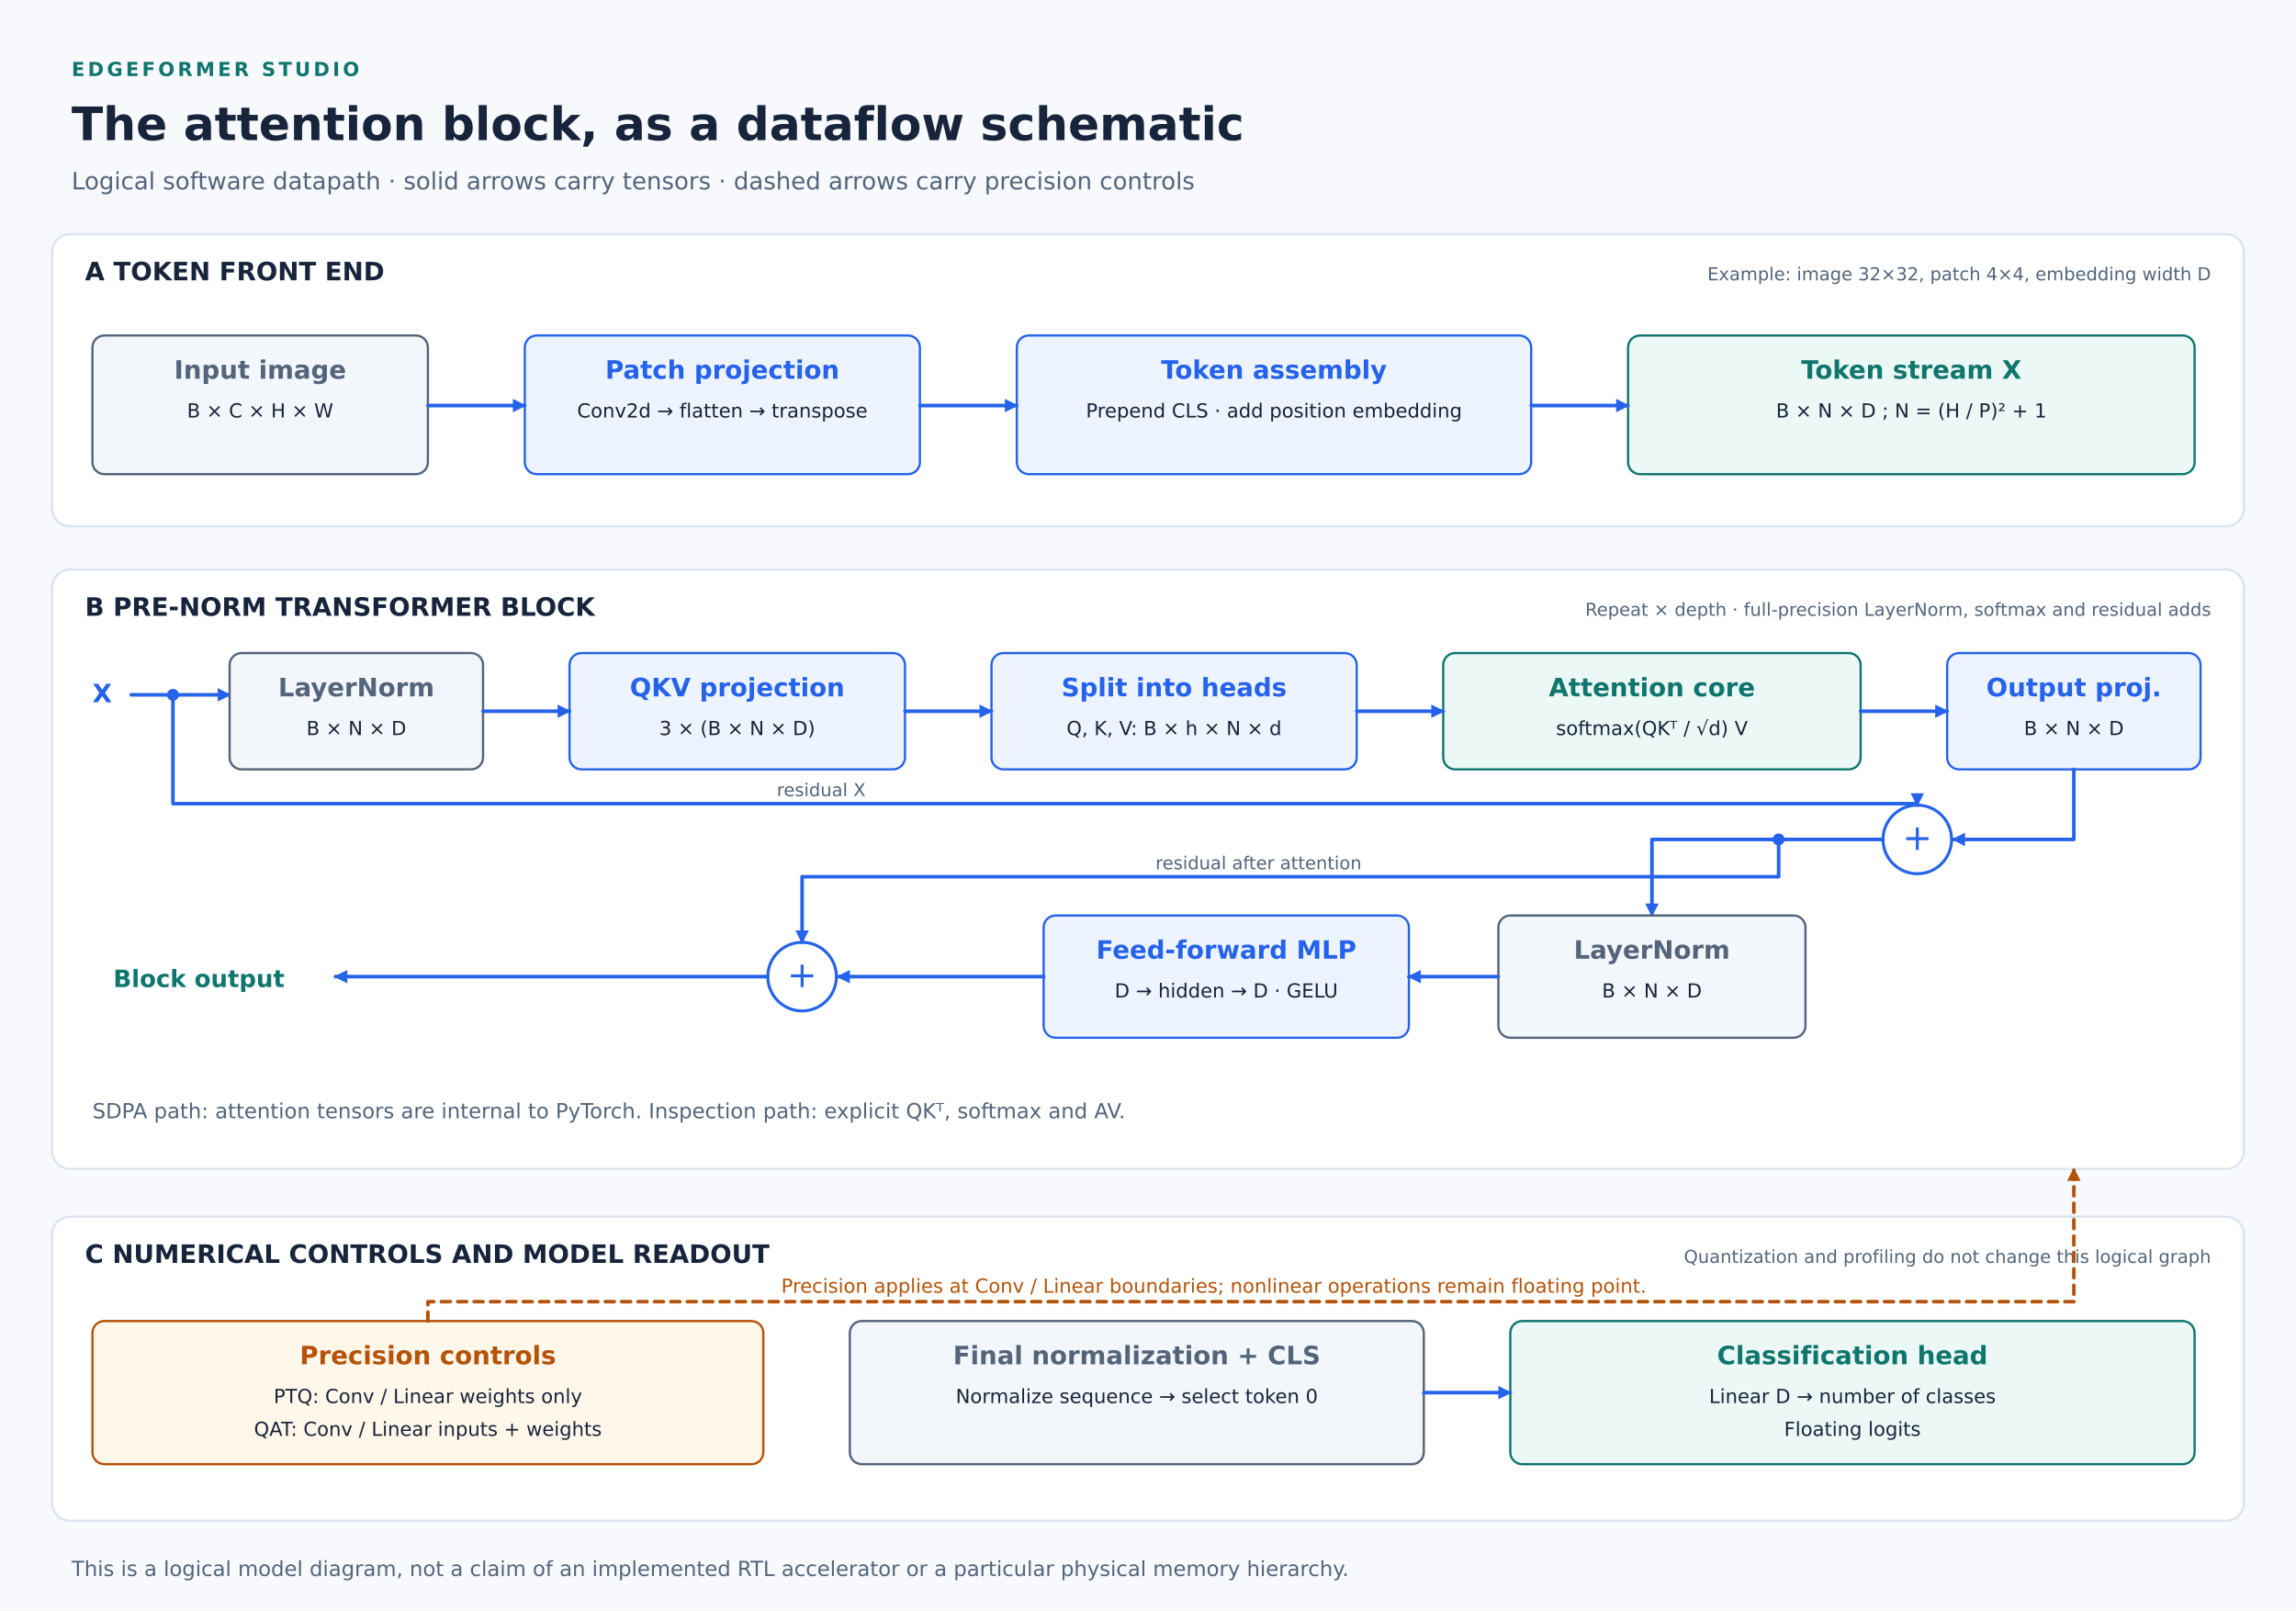
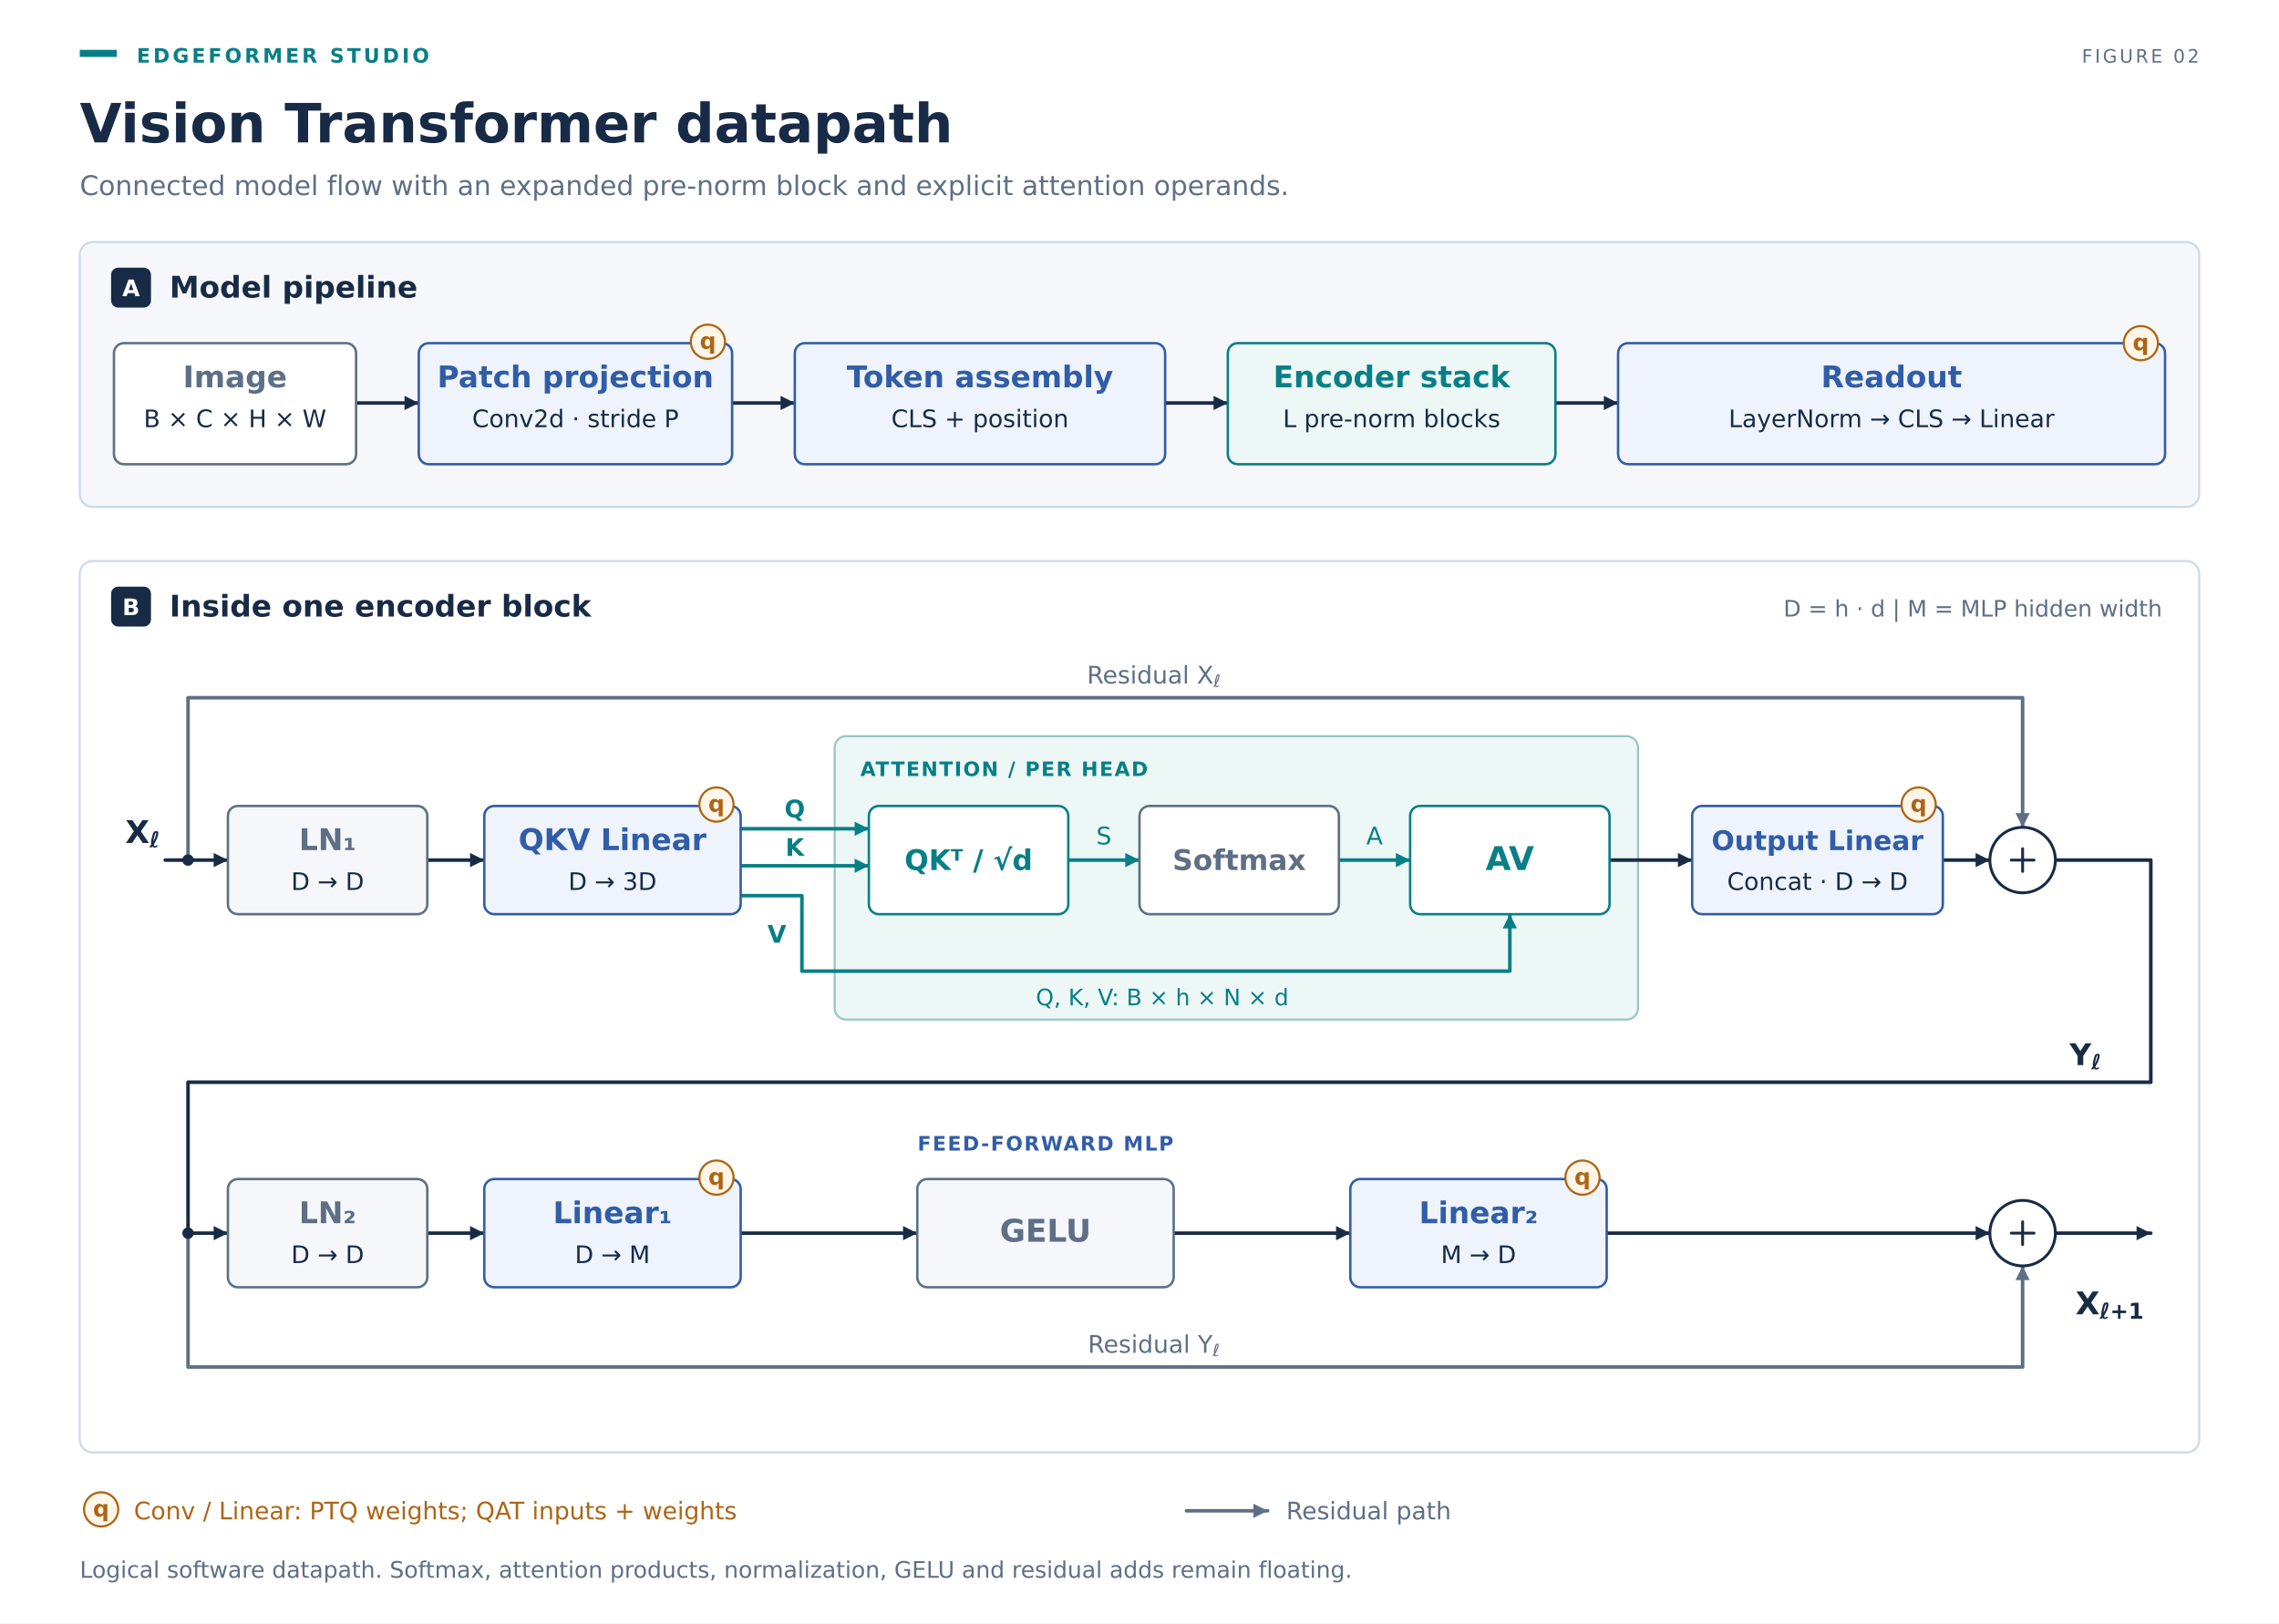
- <svg xmlns="http://www.w3.org/2000/svg" width="1540" height="1080" viewBox="0 0 1540 1080" role="img" aria-label="The attention block, as a dataflow schematic">
+ <svg xmlns="http://www.w3.org/2000/svg" width="1600" height="1140" viewBox="0 0 1600 1140" role="img" aria-labelledby="title description">
  <defs>
-     <marker id="arrow-blue" markerWidth="9" markerHeight="9" refX="8" refY="4.5" orient="auto" markerUnits="userSpaceOnUse">
-       <path d="M0 0 L9 4.5 L0 9 Z" fill="#2563eb" />
+     <marker id="arrow-182B46" markerWidth="11" markerHeight="10" refX="10" refY="5" orient="auto" markerUnits="userSpaceOnUse">
+       <path d="M0,0 L10,5 L0,10 Z" fill="#182B46" />
    </marker>
-     <marker id="arrow-teal" markerWidth="9" markerHeight="9" refX="8" refY="4.5" orient="auto" markerUnits="userSpaceOnUse">
-       <path d="M0 0 L9 4.5 L0 9 Z" fill="#0f766e" />
+     <marker id="arrow-315DA8" markerWidth="11" markerHeight="10" refX="10" refY="5" orient="auto" markerUnits="userSpaceOnUse">
+       <path d="M0,0 L10,5 L0,10 Z" fill="#315DA8" />
    </marker>
-     <marker id="arrow-gray" markerWidth="9" markerHeight="9" refX="8" refY="4.5" orient="auto" markerUnits="userSpaceOnUse">
-       <path d="M0 0 L9 4.5 L0 9 Z" fill="#53647b" />
+     <marker id="arrow-087F86" markerWidth="11" markerHeight="10" refX="10" refY="5" orient="auto" markerUnits="userSpaceOnUse">
+       <path d="M0,0 L10,5 L0,10 Z" fill="#087F86" />
    </marker>
-     <marker id="arrow-amber" markerWidth="9" markerHeight="9" refX="8" refY="4.5" orient="auto" markerUnits="userSpaceOnUse">
-       <path d="M0 0 L9 4.5 L0 9 Z" fill="#b45309" />
+     <marker id="arrow-AD6515" markerWidth="11" markerHeight="10" refX="10" refY="5" orient="auto" markerUnits="userSpaceOnUse">
+       <path d="M0,0 L10,5 L0,10 Z" fill="#AD6515" />
+     </marker>
+     <marker id="arrow-5E6F85" markerWidth="11" markerHeight="10" refX="10" refY="5" orient="auto" markerUnits="userSpaceOnUse">
+       <path d="M0,0 L10,5 L0,10 Z" fill="#5E6F85" />
    </marker>
  </defs>
-   <style>text{font-family:DejaVu Sans,Arial,sans-serif} .mono{font-family:DejaVu Sans Mono,monospace}</style>
-   <rect width="1540" height="1080" fill="#f7f9fd" />
-   <text x="48" y="51" font-size="13" fill="#0f766e" font-weight="700" letter-spacing="2">EDGEFORMER STUDIO</text>
-   <text x="48" y="94" font-size="31" fill="#17243b" font-weight="700">The attention block, as a dataflow schematic</text>
-   <text x="48" y="127" font-size="16" fill="#53647b" font-weight="400">Logical software datapath · solid arrows carry tensors · dashed arrows carry precision controls</text>
-   <rect x="35" y="157" width="1470" height="196" rx="12" fill="white" stroke="#dbe3ef" stroke-width="1.5" />
-   <text x="57" y="188" font-size="17" fill="#17243b" font-weight="700">A  TOKEN FRONT END</text>
-   <text x="1483" y="188" font-size="12" fill="#53647b" font-weight="400" text-anchor="end">Example: image 32×32, patch 4×4, embedding width D</text>
-   <rect x="62" y="225" width="225" height="93" rx="8" fill="#f3f6fa" stroke="#53647b" stroke-width="1.5" />
-   <text x="174.5" y="254" font-size="17" fill="#53647b" font-weight="700" text-anchor="middle">Input image</text>
-   <text x="174.5" y="280" font-size="13" fill="#17243b" font-weight="400" text-anchor="middle">B × C × H × W</text>
-   <rect x="352" y="225" width="265" height="93" rx="8" fill="#edf3ff" stroke="#2563eb" stroke-width="1.5" />
-   <text x="484.5" y="254" font-size="17" fill="#2563eb" font-weight="700" text-anchor="middle">Patch projection</text>
-   <text x="484.5" y="280" font-size="13" fill="#17243b" font-weight="400" text-anchor="middle">Conv2d → flatten → transpose</text>
-   <rect x="682" y="225" width="345" height="93" rx="8" fill="#edf3ff" stroke="#2563eb" stroke-width="1.5" />
-   <text x="854.5" y="254" font-size="17" fill="#2563eb" font-weight="700" text-anchor="middle">Token assembly</text>
-   <text x="854.5" y="280" font-size="13" fill="#17243b" font-weight="400" text-anchor="middle">Prepend CLS · add position embedding</text>
-   <rect x="1092" y="225" width="380" height="93" rx="8" fill="#ecf8f5" stroke="#0f766e" stroke-width="1.5" />
-   <text x="1282.0" y="254" font-size="17" fill="#0f766e" font-weight="700" text-anchor="middle">Token stream X</text>
-   <text x="1282.0" y="280" font-size="13" fill="#17243b" font-weight="400" text-anchor="middle">B × N × D ; N = (H / P)² + 1</text>
-   <path d="M287 272 H352" fill="none" stroke="#2563eb" stroke-width="2.4" stroke-linejoin="round" stroke-linecap="round" marker-end="url(#arrow-blue)" />
-   <path d="M617 272 H682" fill="none" stroke="#2563eb" stroke-width="2.4" stroke-linejoin="round" stroke-linecap="round" marker-end="url(#arrow-blue)" />
-   <path d="M1027 272 H1092" fill="none" stroke="#2563eb" stroke-width="2.4" stroke-linejoin="round" stroke-linecap="round" marker-end="url(#arrow-blue)" />
-   <rect x="35" y="382" width="1470" height="402" rx="12" fill="white" stroke="#dbe3ef" stroke-width="1.5" />
-   <text x="57" y="413" font-size="17" fill="#17243b" font-weight="700">B  PRE-NORM TRANSFORMER BLOCK</text>
-   <text x="1483" y="413" font-size="12" fill="#53647b" font-weight="400" text-anchor="end">Repeat × depth · full-precision LayerNorm, softmax and residual adds</text>
-   <g transform="translate(0 23)">
-     <text x="62" y="448" font-size="17" fill="#2563eb" font-weight="700">X</text>
-     <path d="M88 443 H154" fill="none" stroke="#2563eb" stroke-width="2.4" stroke-linejoin="round" stroke-linecap="round" marker-end="url(#arrow-blue)" />
-     <circle cx="116" cy="443" r="4" fill="#2563eb" />
-     <rect x="154" y="415" width="170" height="78" rx="8" fill="#f3f6fa" stroke="#53647b" stroke-width="1.5" />
-     <text x="239.0" y="444" font-size="17" fill="#53647b" font-weight="700" text-anchor="middle">LayerNorm</text>
-     <text x="239.0" y="470" font-size="13" fill="#17243b" font-weight="400" text-anchor="middle">B × N × D</text>
-     <rect x="382" y="415" width="225" height="78" rx="8" fill="#edf3ff" stroke="#2563eb" stroke-width="1.5" />
-     <text x="494.5" y="444" font-size="17" fill="#2563eb" font-weight="700" text-anchor="middle">QKV projection</text>
-     <text x="494.5" y="470" font-size="13" fill="#17243b" font-weight="400" text-anchor="middle">3 × (B × N × D)</text>
-     <rect x="665" y="415" width="245" height="78" rx="8" fill="#edf3ff" stroke="#2563eb" stroke-width="1.5" />
-     <text x="787.5" y="444" font-size="17" fill="#2563eb" font-weight="700" text-anchor="middle">Split into heads</text>
-     <text x="787.5" y="470" font-size="13" fill="#17243b" font-weight="400" text-anchor="middle">Q, K, V: B × h × N × d</text>
-     <rect x="968" y="415" width="280" height="78" rx="8" fill="#ecf8f5" stroke="#0f766e" stroke-width="1.5" />
-     <text x="1108.0" y="444" font-size="17" fill="#0f766e" font-weight="700" text-anchor="middle">Attention core</text>
-     <text x="1108.0" y="470" font-size="13" fill="#17243b" font-weight="400" text-anchor="middle">softmax(QKᵀ / √d) V</text>
-     <rect x="1306" y="415" width="170" height="78" rx="8" fill="#edf3ff" stroke="#2563eb" stroke-width="1.5" />
-     <text x="1391.0" y="444" font-size="17" fill="#2563eb" font-weight="700" text-anchor="middle">Output proj.</text>
-     <text x="1391.0" y="470" font-size="13" fill="#17243b" font-weight="400" text-anchor="middle">B × N × D</text>
-     <path d="M324 454 H382" fill="none" stroke="#2563eb" stroke-width="2.4" stroke-linejoin="round" stroke-linecap="round" marker-end="url(#arrow-blue)" />
-     <path d="M607 454 H665" fill="none" stroke="#2563eb" stroke-width="2.4" stroke-linejoin="round" stroke-linecap="round" marker-end="url(#arrow-blue)" />
-     <path d="M910 454 H968" fill="none" stroke="#2563eb" stroke-width="2.4" stroke-linejoin="round" stroke-linecap="round" marker-end="url(#arrow-blue)" />
-     <path d="M1248 454 H1306" fill="none" stroke="#2563eb" stroke-width="2.4" stroke-linejoin="round" stroke-linecap="round" marker-end="url(#arrow-blue)" />
-     <path d="M1391 493 V540 H1310" fill="none" stroke="#2563eb" stroke-width="2.4" stroke-linejoin="round" stroke-linecap="round" marker-end="url(#arrow-blue)" />
-     <circle cx="1286" cy="540" r="23" fill="white" stroke="#2563eb" stroke-width="2" />
-     <text x="1286" y="547" font-size="24" fill="#2563eb" font-weight="400" text-anchor="middle">+</text>
-     <path d="M116 443 V516 H1286 V517" fill="none" stroke="#2563eb" stroke-width="2.4" stroke-linejoin="round" stroke-linecap="round" marker-end="url(#arrow-blue)" />
-     <text x="521" y="511" font-size="12" fill="#53647b" font-weight="400">residual X</text>
-     <path d="M1263 540 H1108 V591" fill="none" stroke="#2563eb" stroke-width="2.4" stroke-linejoin="round" stroke-linecap="round" marker-end="url(#arrow-blue)" />
-     <rect x="1005" y="591" width="206" height="82" rx="8" fill="#f3f6fa" stroke="#53647b" stroke-width="1.5" />
-     <text x="1108.0" y="620" font-size="17" fill="#53647b" font-weight="700" text-anchor="middle">LayerNorm</text>
-     <text x="1108.0" y="646" font-size="13" fill="#17243b" font-weight="400" text-anchor="middle">B × N × D</text>
-     <rect x="700" y="591" width="245" height="82" rx="8" fill="#edf3ff" stroke="#2563eb" stroke-width="1.5" />
-     <text x="822.5" y="620" font-size="17" fill="#2563eb" font-weight="700" text-anchor="middle">Feed-forward MLP</text>
-     <text x="822.5" y="646" font-size="13" fill="#17243b" font-weight="400" text-anchor="middle">D → hidden → D · GELU</text>
-     <path d="M1005 632 H945" fill="none" stroke="#2563eb" stroke-width="2.4" stroke-linejoin="round" stroke-linecap="round" marker-end="url(#arrow-blue)" />
-     <path d="M700 632 H562" fill="none" stroke="#2563eb" stroke-width="2.4" stroke-linejoin="round" stroke-linecap="round" marker-end="url(#arrow-blue)" />
-     <circle cx="538" cy="632" r="23" fill="white" stroke="#2563eb" stroke-width="2" />
-     <text x="538" y="639" font-size="24" fill="#2563eb" font-weight="400" text-anchor="middle">+</text>
-     <circle cx="1193" cy="540" r="4" fill="#2563eb" />
-     <path d="M1193 540 V565 H538 V609" fill="none" stroke="#2563eb" stroke-width="2.4" stroke-linejoin="round" stroke-linecap="round" marker-end="url(#arrow-blue)" />
-     <text x="775" y="560" font-size="12" fill="#53647b" font-weight="400">residual after attention</text>
-     <path d="M515 632 H225" fill="none" stroke="#2563eb" stroke-width="2.4" stroke-linejoin="round" stroke-linecap="round" marker-end="url(#arrow-blue)" />
-     <text x="76" y="639" font-size="16" fill="#0f766e" font-weight="700">Block output</text>
-     <text x="62" y="727" font-size="14" fill="#53647b" font-weight="400">SDPA path: attention tensors are internal to PyTorch. Inspection path: explicit QKᵀ, softmax and AV.</text>
+   <style>text{font-family:'DejaVu Sans',Arial,sans-serif} text{font-variant-ligatures:none}</style>
+   <g id="background">
+     <rect x="0" y="0" width="1600" height="1140" rx="0" fill="white" stroke="none" stroke-width="1.5" />
+     <rect x="56" y="170" width="1488" height="186" rx="9" fill="#F5F7FA" stroke="#CFD9E5" stroke-width="1.5" />
+     <rect x="56" y="394" width="1488" height="626" rx="9" fill="white" stroke="#CFD9E5" stroke-width="1.5" />
+     <rect x="586" y="517" width="564" height="199" rx="8" fill="#EDF7F6" stroke="#99C7C6" stroke-width="1.5" />
  </g>
-   <rect x="35" y="816" width="1470" height="204" rx="12" fill="white" stroke="#dbe3ef" stroke-width="1.5" />
-   <text x="57" y="847" font-size="17" fill="#17243b" font-weight="700">C  NUMERICAL CONTROLS AND MODEL READOUT</text>
-   <text x="1483" y="847" font-size="12" fill="#53647b" font-weight="400" text-anchor="end">Quantization and profiling do not change this logical graph</text>
-   <rect x="62" y="886" width="450" height="96" rx="8" fill="#fff7e9" stroke="#b45309" stroke-width="1.5" />
-   <text x="287.0" y="915" font-size="17" fill="#b45309" font-weight="700" text-anchor="middle">Precision controls</text>
-   <text x="287.0" y="941" font-size="13" fill="#17243b" font-weight="400" text-anchor="middle">PTQ: Conv / Linear weights only</text>
-   <text x="287.0" y="963" font-size="13" fill="#17243b" font-weight="400" text-anchor="middle">QAT: Conv / Linear inputs + weights</text>
-   <rect x="570" y="886" width="385" height="96" rx="8" fill="#f3f6fa" stroke="#53647b" stroke-width="1.5" />
-   <text x="762.5" y="915" font-size="17" fill="#53647b" font-weight="700" text-anchor="middle">Final normalization + CLS</text>
-   <text x="762.5" y="941" font-size="13" fill="#17243b" font-weight="400" text-anchor="middle">Normalize sequence → select token 0</text>
-   <rect x="1013" y="886" width="459" height="96" rx="8" fill="#ecf8f5" stroke="#0f766e" stroke-width="1.5" />
-   <text x="1242.5" y="915" font-size="17" fill="#0f766e" font-weight="700" text-anchor="middle">Classification head</text>
-   <text x="1242.5" y="941" font-size="13" fill="#17243b" font-weight="400" text-anchor="middle">Linear D → number of classes</text>
-   <text x="1242.5" y="963" font-size="13" fill="#17243b" font-weight="400" text-anchor="middle">Floating logits</text>
-   <path d="M955 934 H1013" fill="none" stroke="#2563eb" stroke-width="2.4" stroke-linejoin="round" stroke-linecap="round" marker-end="url(#arrow-blue)" />
-   <path d="M287 886 V873 H1391 V784" fill="none" stroke="#b45309" stroke-width="2.4" stroke-linejoin="round" stroke-linecap="round" marker-end="url(#arrow-amber)" stroke-dasharray="6 5" />
-   <text x="524" y="867" font-size="13" fill="#b45309" font-weight="400">Precision applies at Conv / Linear boundaries; nonlinear operations remain floating point.</text>
-   <text x="48" y="1057" font-size="14" fill="#53647b" font-weight="400">This is a logical model diagram, not a claim of an implemented RTL accelerator or a particular physical memory hierarchy.</text>
+   <g id="edges">
+     <path d="M250,283 L294,283" fill="none" stroke="#182B46" stroke-width="2.5" stroke-linecap="round" stroke-linejoin="round" marker-end="url(#arrow-182B46)" />
+     <path d="M514,283 L558,283" fill="none" stroke="#182B46" stroke-width="2.5" stroke-linecap="round" stroke-linejoin="round" marker-end="url(#arrow-182B46)" />
+     <path d="M818,283 L862,283" fill="none" stroke="#182B46" stroke-width="2.5" stroke-linecap="round" stroke-linejoin="round" marker-end="url(#arrow-182B46)" />
+     <path d="M1092,283 L1136,283" fill="none" stroke="#182B46" stroke-width="2.5" stroke-linecap="round" stroke-linejoin="round" marker-end="url(#arrow-182B46)" />
+     <path d="M116,604 L160,604" fill="none" stroke="#182B46" stroke-width="2.5" stroke-linecap="round" stroke-linejoin="round" marker-end="url(#arrow-182B46)" />
+     <path d="M300,604 L340,604" fill="none" stroke="#182B46" stroke-width="2.5" stroke-linecap="round" stroke-linejoin="round" marker-end="url(#arrow-182B46)" />
+     <path d="M520,582 L610,582" fill="none" stroke="#087F86" stroke-width="2.5" stroke-linecap="round" stroke-linejoin="round" marker-end="url(#arrow-087F86)" />
+     <path d="M520,608 L610,608" fill="none" stroke="#087F86" stroke-width="2.5" stroke-linecap="round" stroke-linejoin="round" marker-end="url(#arrow-087F86)" />
+     <path d="M520,629 L563,629 L563,682 L1060,682 L1060,642" fill="none" stroke="#087F86" stroke-width="2.5" stroke-linecap="round" stroke-linejoin="round" marker-end="url(#arrow-087F86)" />
+     <path d="M750,604 L800,604" fill="none" stroke="#087F86" stroke-width="2.5" stroke-linecap="round" stroke-linejoin="round" marker-end="url(#arrow-087F86)" />
+     <path d="M940,604 L990,604" fill="none" stroke="#087F86" stroke-width="2.5" stroke-linecap="round" stroke-linejoin="round" marker-end="url(#arrow-087F86)" />
+     <path d="M1130,604 L1188,604" fill="none" stroke="#182B46" stroke-width="2.5" stroke-linecap="round" stroke-linejoin="round" marker-end="url(#arrow-182B46)" />
+     <path d="M1364,604 L1397,604" fill="none" stroke="#182B46" stroke-width="2.5" stroke-linecap="round" stroke-linejoin="round" marker-end="url(#arrow-182B46)" />
+     <path d="M132,604 L132,490 L1420,490 L1420,581" fill="none" stroke="#5E6F85" stroke-width="2.5" stroke-linecap="round" stroke-linejoin="round" marker-end="url(#arrow-5E6F85)" />
+     <path d="M1443,604 L1510,604 L1510,760 L132,760 L132,866 L160,866" fill="none" stroke="#182B46" stroke-width="2.5" stroke-linecap="round" stroke-linejoin="round" marker-end="url(#arrow-182B46)" />
+     <path d="M300,866 L340,866" fill="none" stroke="#182B46" stroke-width="2.5" stroke-linecap="round" stroke-linejoin="round" marker-end="url(#arrow-182B46)" />
+     <path d="M520,866 L644,866" fill="none" stroke="#182B46" stroke-width="2.5" stroke-linecap="round" stroke-linejoin="round" marker-end="url(#arrow-182B46)" />
+     <path d="M824,866 L948,866" fill="none" stroke="#182B46" stroke-width="2.5" stroke-linecap="round" stroke-linejoin="round" marker-end="url(#arrow-182B46)" />
+     <path d="M1128,866 L1397,866" fill="none" stroke="#182B46" stroke-width="2.5" stroke-linecap="round" stroke-linejoin="round" marker-end="url(#arrow-182B46)" />
+     <path d="M132,866 L132,960 L1420,960 L1420,889" fill="none" stroke="#5E6F85" stroke-width="2.5" stroke-linecap="round" stroke-linejoin="round" marker-end="url(#arrow-5E6F85)" />
+     <path d="M1443,866 L1510,866" fill="none" stroke="#182B46" stroke-width="2.5" stroke-linecap="round" stroke-linejoin="round" marker-end="url(#arrow-182B46)" />
+     <path d="M833,1061 L890,1061" fill="none" stroke="#5E6F85" stroke-width="2.5" stroke-linecap="round" stroke-linejoin="round" marker-end="url(#arrow-5E6F85)" />
+   </g>
+   <g id="nodes">
+     <rect x="56" y="35" width="26" height="5" rx="0" fill="#087F86" stroke="none" stroke-width="1.5" />
+     <rect x="78" y="188" width="28" height="28" rx="5" fill="#182B46" stroke="none" stroke-width="1.5" />
+     <rect x="80" y="241" width="170" height="85" rx="7" fill="white" stroke="#5E6F85" stroke-width="1.7" />
+     <rect x="294" y="241" width="220" height="85" rx="7" fill="#EEF3FC" stroke="#315DA8" stroke-width="1.7" />
+     <circle cx="497" cy="240" r="12" fill="#FFF6E9" stroke="#AD6515" stroke-width="1.5" />
+     <rect x="558" y="241" width="260" height="85" rx="7" fill="#EEF3FC" stroke="#315DA8" stroke-width="1.7" />
+     <rect x="862" y="241" width="230" height="85" rx="7" fill="#EDF7F6" stroke="#087F86" stroke-width="1.7" />
+     <rect x="1136" y="241" width="384" height="85" rx="7" fill="#EEF3FC" stroke="#315DA8" stroke-width="1.7" />
+     <circle cx="1503" cy="241" r="12" fill="#FFF6E9" stroke="#AD6515" stroke-width="1.5" />
+     <rect x="78" y="412" width="28" height="28" rx="5" fill="#182B46" stroke="none" stroke-width="1.5" />
+     <circle cx="132" cy="604" r="4" fill="#182B46" />
+     <rect x="160" y="566" width="140" height="76" rx="7" fill="#F5F7FA" stroke="#5E6F85" stroke-width="1.7" />
+     <rect x="340" y="566" width="180" height="76" rx="7" fill="#EEF3FC" stroke="#315DA8" stroke-width="1.7" />
+     <circle cx="503" cy="565" r="12" fill="#FFF6E9" stroke="#AD6515" stroke-width="1.5" />
+     <rect x="610" y="566" width="140" height="76" rx="7" fill="white" stroke="#087F86" stroke-width="1.7" />
+     <rect x="800" y="566" width="140" height="76" rx="7" fill="white" stroke="#5E6F85" stroke-width="1.7" />
+     <rect x="990" y="566" width="140" height="76" rx="7" fill="white" stroke="#087F86" stroke-width="1.7" />
+     <rect x="1188" y="566" width="176" height="76" rx="7" fill="#EEF3FC" stroke="#315DA8" stroke-width="1.7" />
+     <circle cx="1347" cy="565" r="12" fill="#FFF6E9" stroke="#AD6515" stroke-width="1.5" />
+     <circle cx="1420" cy="604" r="23" fill="white" stroke="#182B46" stroke-width="2" />
+     <circle cx="132" cy="866" r="4" fill="#182B46" />
+     <rect x="160" y="828" width="140" height="76" rx="7" fill="#F5F7FA" stroke="#5E6F85" stroke-width="1.7" />
+     <rect x="340" y="828" width="180" height="76" rx="7" fill="#EEF3FC" stroke="#315DA8" stroke-width="1.7" />
+     <circle cx="503" cy="827" r="12" fill="#FFF6E9" stroke="#AD6515" stroke-width="1.5" />
+     <rect x="644" y="828" width="180" height="76" rx="7" fill="#F5F7FA" stroke="#5E6F85" stroke-width="1.7" />
+     <rect x="948" y="828" width="180" height="76" rx="7" fill="#EEF3FC" stroke="#315DA8" stroke-width="1.7" />
+     <circle cx="1111" cy="827" r="12" fill="#FFF6E9" stroke="#AD6515" stroke-width="1.5" />
+     <circle cx="1420" cy="866" r="23" fill="white" stroke="#182B46" stroke-width="2" />
+     <circle cx="71" cy="1060" r="12" fill="#FFF6E9" stroke="#AD6515" stroke-width="1.5" />
+   </g>
+   <g id="labels">
+     <text id="label-0" x="96" y="44" font-size="14" fill="#087F86" font-weight="700" letter-spacing="2.0">EDGEFORMER STUDIO</text>
+     <text id="label-1" x="1544" y="44" font-size="13" fill="#5E6F85" font-weight="400" text-anchor="end" letter-spacing="1.7">FIGURE 02</text>
+     <text id="label-2" x="56" y="100" font-size="38" fill="#182B46" font-weight="700">Vision Transformer datapath</text>
+     <text id="label-3" x="56" y="137" font-size="19" fill="#5E6F85" font-weight="400">Connected model flow with an expanded pre-norm block and explicit attention operands.</text>
+     <text id="label-4" x="92" y="208" font-size="16" fill="white" font-weight="700" text-anchor="middle">A</text>
+     <text id="label-5" x="119" y="209" font-size="21" fill="#182B46" font-weight="700">Model pipeline</text>
+     <text id="label-6" x="165.0" y="272" font-size="21" fill="#5E6F85" font-weight="700" text-anchor="middle">Image</text>
+     <text id="label-7" x="165.0" y="300" font-size="17" fill="#182B46" font-weight="400" text-anchor="middle">B × C × H × W</text>
+     <text id="label-8" x="404.0" y="272" font-size="21" fill="#315DA8" font-weight="700" text-anchor="middle">Patch projection</text>
+     <text id="label-9" x="404.0" y="300" font-size="17" fill="#182B46" font-weight="400" text-anchor="middle">Conv2d · stride P</text>
+     <text id="label-10" x="497" y="245" font-size="16" fill="#AD6515" font-weight="700" text-anchor="middle">q</text>
+     <text id="label-11" x="688.0" y="272" font-size="21" fill="#315DA8" font-weight="700" text-anchor="middle">Token assembly</text>
+     <text id="label-12" x="688.0" y="300" font-size="17" fill="#182B46" font-weight="400" text-anchor="middle">CLS + position</text>
+     <text id="label-13" x="977.0" y="272" font-size="21" fill="#087F86" font-weight="700" text-anchor="middle">Encoder stack</text>
+     <text id="label-14" x="977.0" y="300" font-size="17" fill="#182B46" font-weight="400" text-anchor="middle">L pre-norm blocks</text>
+     <text id="label-15" x="1328.0" y="272" font-size="21" fill="#315DA8" font-weight="700" text-anchor="middle">Readout</text>
+     <text id="label-16" x="1328.0" y="300" font-size="17" fill="#182B46" font-weight="400" text-anchor="middle">LayerNorm → CLS → Linear</text>
+     <text id="label-17" x="1503" y="246" font-size="16" fill="#AD6515" font-weight="700" text-anchor="middle">q</text>
+     <text id="label-18" x="92" y="432" font-size="16" fill="white" font-weight="700" text-anchor="middle">B</text>
+     <text id="label-19" x="119" y="433" font-size="21" fill="#182B46" font-weight="700">Inside one encoder block</text>
+     <text id="label-20" x="1518" y="433" font-size="16" fill="#5E6F85" font-weight="400" text-anchor="end">D = h · d   |   M = MLP hidden width</text>
+     <text id="label-21" x="604" y="545" font-size="14" fill="#087F86" font-weight="700" letter-spacing="1.0">ATTENTION / PER HEAD</text>
+     <text id="label-22" x="88" y="592" font-size="22" fill="#182B46" font-weight="700">X<tspan baseline-shift="sub" font-size="70%">ℓ</tspan>
+     </text>
+     <text id="label-23" x="230.0" y="597" font-size="21" fill="#5E6F85" font-weight="700" text-anchor="middle">LN₁</text>
+     <text id="label-24" x="230.0" y="625" font-size="17" fill="#182B46" font-weight="400" text-anchor="middle">D → D</text>
+     <text id="label-25" x="430.0" y="597" font-size="21" fill="#315DA8" font-weight="700" text-anchor="middle">QKV Linear</text>
+     <text id="label-26" x="430.0" y="625" font-size="17" fill="#182B46" font-weight="400" text-anchor="middle">D → 3D</text>
+     <text id="label-27" x="503" y="570" font-size="16" fill="#AD6515" font-weight="700" text-anchor="middle">q</text>
+     <text id="label-28" x="558" y="574" font-size="17" fill="#087F86" font-weight="700" text-anchor="middle">Q</text>
+     <text id="label-29" x="558" y="601" font-size="17" fill="#087F86" font-weight="700" text-anchor="middle">K</text>
+     <text id="label-30" x="552" y="662" font-size="17" fill="#087F86" font-weight="700" text-anchor="end">V</text>
+     <text id="label-31" x="816" y="706" font-size="16" fill="#087F86" font-weight="400" text-anchor="middle">Q, K, V: B × h × N × d</text>
+     <text id="label-32" x="680.0" y="611" font-size="20" fill="#087F86" font-weight="700" text-anchor="middle">QKᵀ / √d</text>
+     <text id="label-33" x="870.0" y="611" font-size="20" fill="#5E6F85" font-weight="700" text-anchor="middle">Softmax</text>
+     <text id="label-34" x="1060.0" y="611" font-size="23" fill="#087F86" font-weight="700" text-anchor="middle">AV</text>
+     <text id="label-35" x="775" y="593" font-size="17" fill="#087F86" font-weight="400" text-anchor="middle">S</text>
+     <text id="label-36" x="965" y="593" font-size="17" fill="#087F86" font-weight="400" text-anchor="middle">A</text>
+     <text id="label-37" x="1276.0" y="597" font-size="19" fill="#315DA8" font-weight="700" text-anchor="middle">Output Linear</text>
+     <text id="label-38" x="1276.0" y="625" font-size="17" fill="#182B46" font-weight="400" text-anchor="middle">Concat · D → D</text>
+     <text id="label-39" x="1347" y="570" font-size="16" fill="#AD6515" font-weight="700" text-anchor="middle">q</text>
+     <path d="M1412,604 L1428,604" fill="none" stroke="#182B46" stroke-width="2" stroke-linecap="round" stroke-linejoin="round" />
+     <path d="M1420,596 L1420,612" fill="none" stroke="#182B46" stroke-width="2" stroke-linecap="round" stroke-linejoin="round" />
+     <text id="label-40" x="810" y="480" font-size="17" fill="#5E6F85" font-weight="400" text-anchor="middle">Residual X<tspan baseline-shift="sub" font-size="70%">ℓ</tspan>
+     </text>
+     <text id="label-41" x="1453" y="748" font-size="21" fill="#182B46" font-weight="700">Y<tspan baseline-shift="sub" font-size="70%">ℓ</tspan>
+     </text>
+     <text id="label-42" x="230.0" y="859" font-size="21" fill="#5E6F85" font-weight="700" text-anchor="middle">LN₂</text>
+     <text id="label-43" x="230.0" y="887" font-size="17" fill="#182B46" font-weight="400" text-anchor="middle">D → D</text>
+     <text id="label-44" x="430.0" y="859" font-size="21" fill="#315DA8" font-weight="700" text-anchor="middle">Linear₁</text>
+     <text id="label-45" x="430.0" y="887" font-size="17" fill="#182B46" font-weight="400" text-anchor="middle">D → M</text>
+     <text id="label-46" x="503" y="832" font-size="16" fill="#AD6515" font-weight="700" text-anchor="middle">q</text>
+     <text id="label-47" x="734.0" y="872" font-size="22" fill="#5E6F85" font-weight="700" text-anchor="middle">GELU</text>
+     <text id="label-48" x="1038.0" y="859" font-size="21" fill="#315DA8" font-weight="700" text-anchor="middle">Linear₂</text>
+     <text id="label-49" x="1038.0" y="887" font-size="17" fill="#182B46" font-weight="400" text-anchor="middle">M → D</text>
+     <text id="label-50" x="1111" y="832" font-size="16" fill="#AD6515" font-weight="700" text-anchor="middle">q</text>
+     <path d="M1412,866 L1428,866" fill="none" stroke="#182B46" stroke-width="2" stroke-linecap="round" stroke-linejoin="round" />
+     <path d="M1420,858 L1420,874" fill="none" stroke="#182B46" stroke-width="2" stroke-linecap="round" stroke-linejoin="round" />
+     <text id="label-51" x="810" y="950" font-size="17" fill="#5E6F85" font-weight="400" text-anchor="middle">Residual Y<tspan baseline-shift="sub" font-size="70%">ℓ</tspan>
+     </text>
+     <text id="label-52" x="1505" y="923" font-size="22" fill="#182B46" font-weight="700" text-anchor="end">X<tspan baseline-shift="sub" font-size="70%">ℓ+1</tspan>
+     </text>
+     <text id="label-53" x="734" y="808" font-size="14" fill="#315DA8" font-weight="700" text-anchor="middle" letter-spacing="1.0">FEED-FORWARD MLP</text>
+     <text id="label-54" x="71" y="1065" font-size="16" fill="#AD6515" font-weight="700" text-anchor="middle">q</text>
+     <text id="label-55" x="94" y="1067" font-size="17" fill="#AD6515" font-weight="400">Conv / Linear: PTQ weights; QAT inputs + weights</text>
+     <text id="label-56" x="903" y="1067" font-size="17" fill="#5E6F85" font-weight="400">Residual path</text>
+     <text id="label-57" x="56" y="1108" font-size="16" fill="#5E6F85" font-weight="400">Logical software datapath. Softmax, attention products, normalization, GELU and residual adds remain floating.</text>
+   </g>
</svg>
